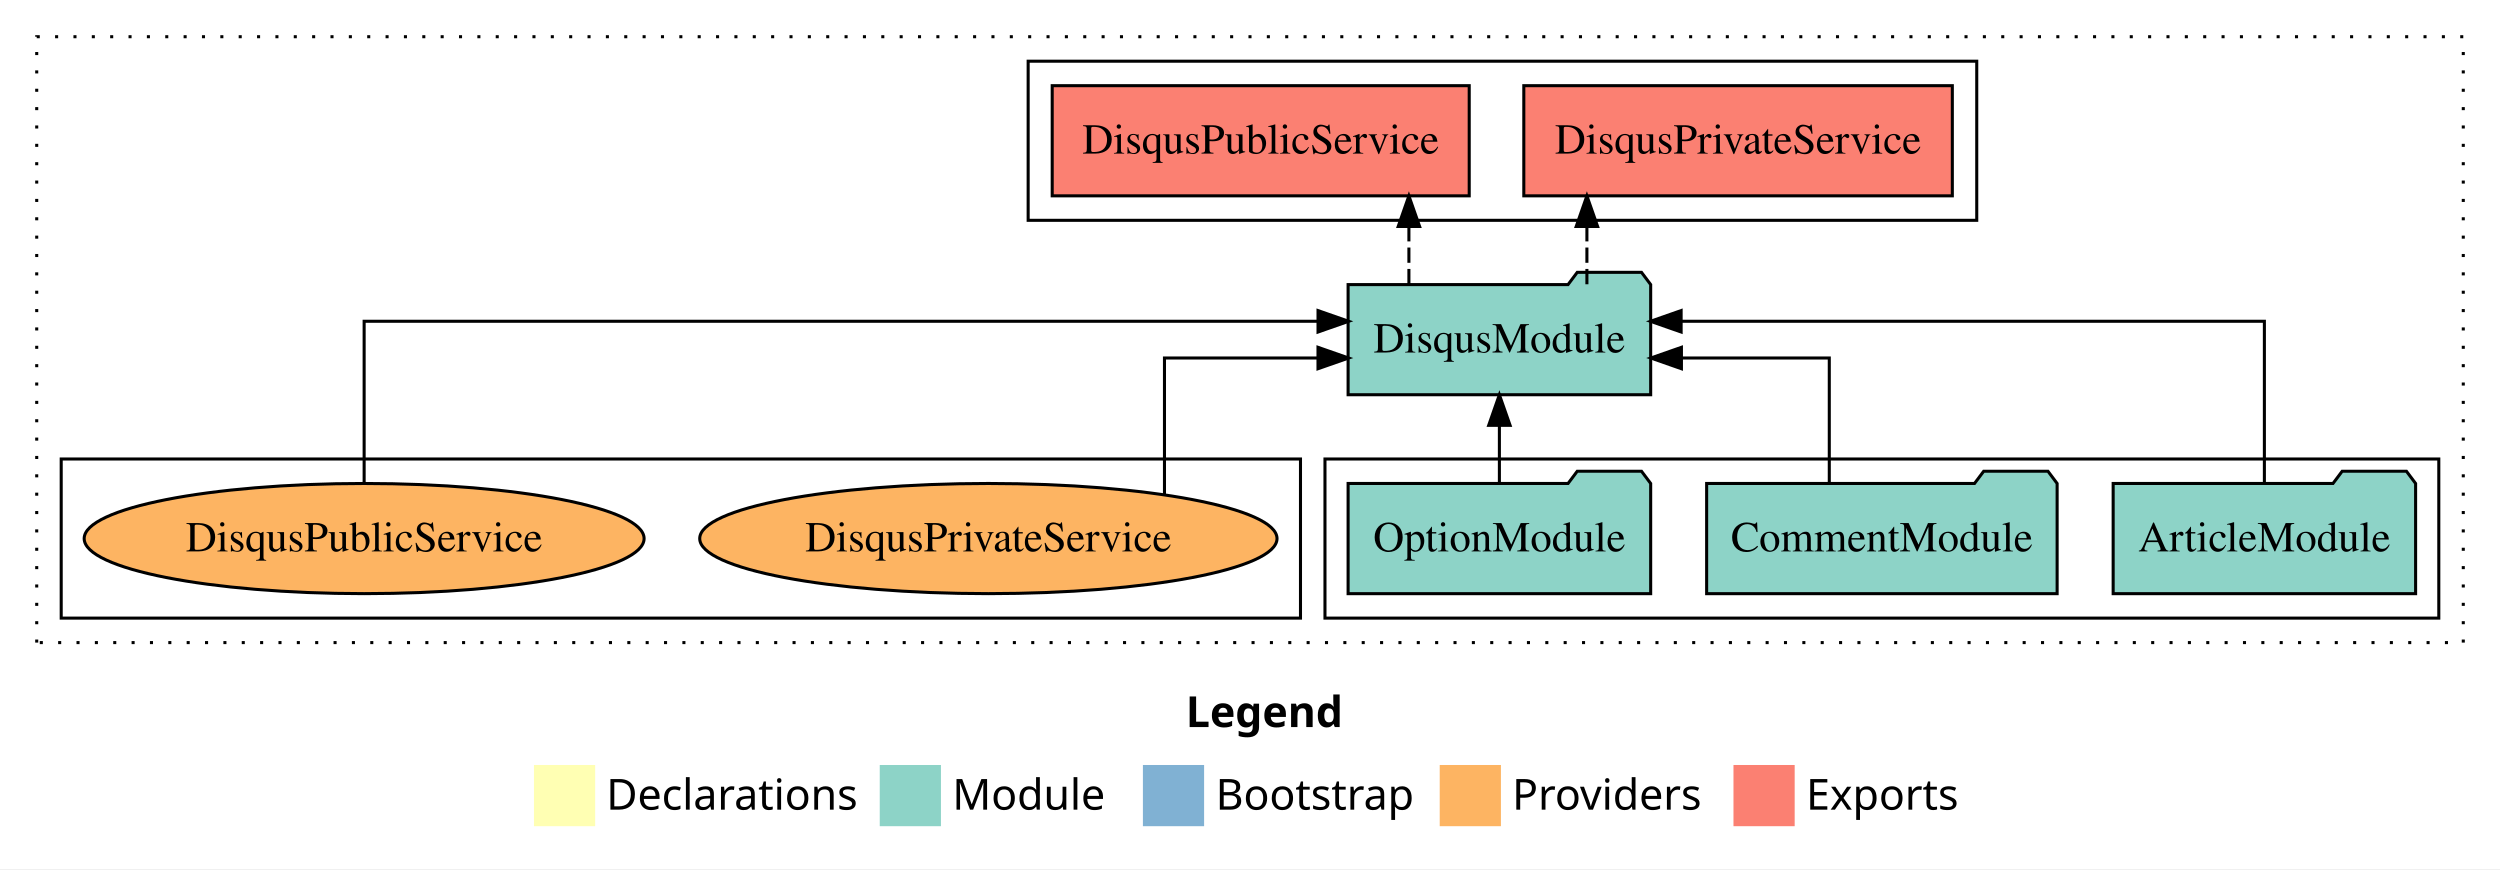
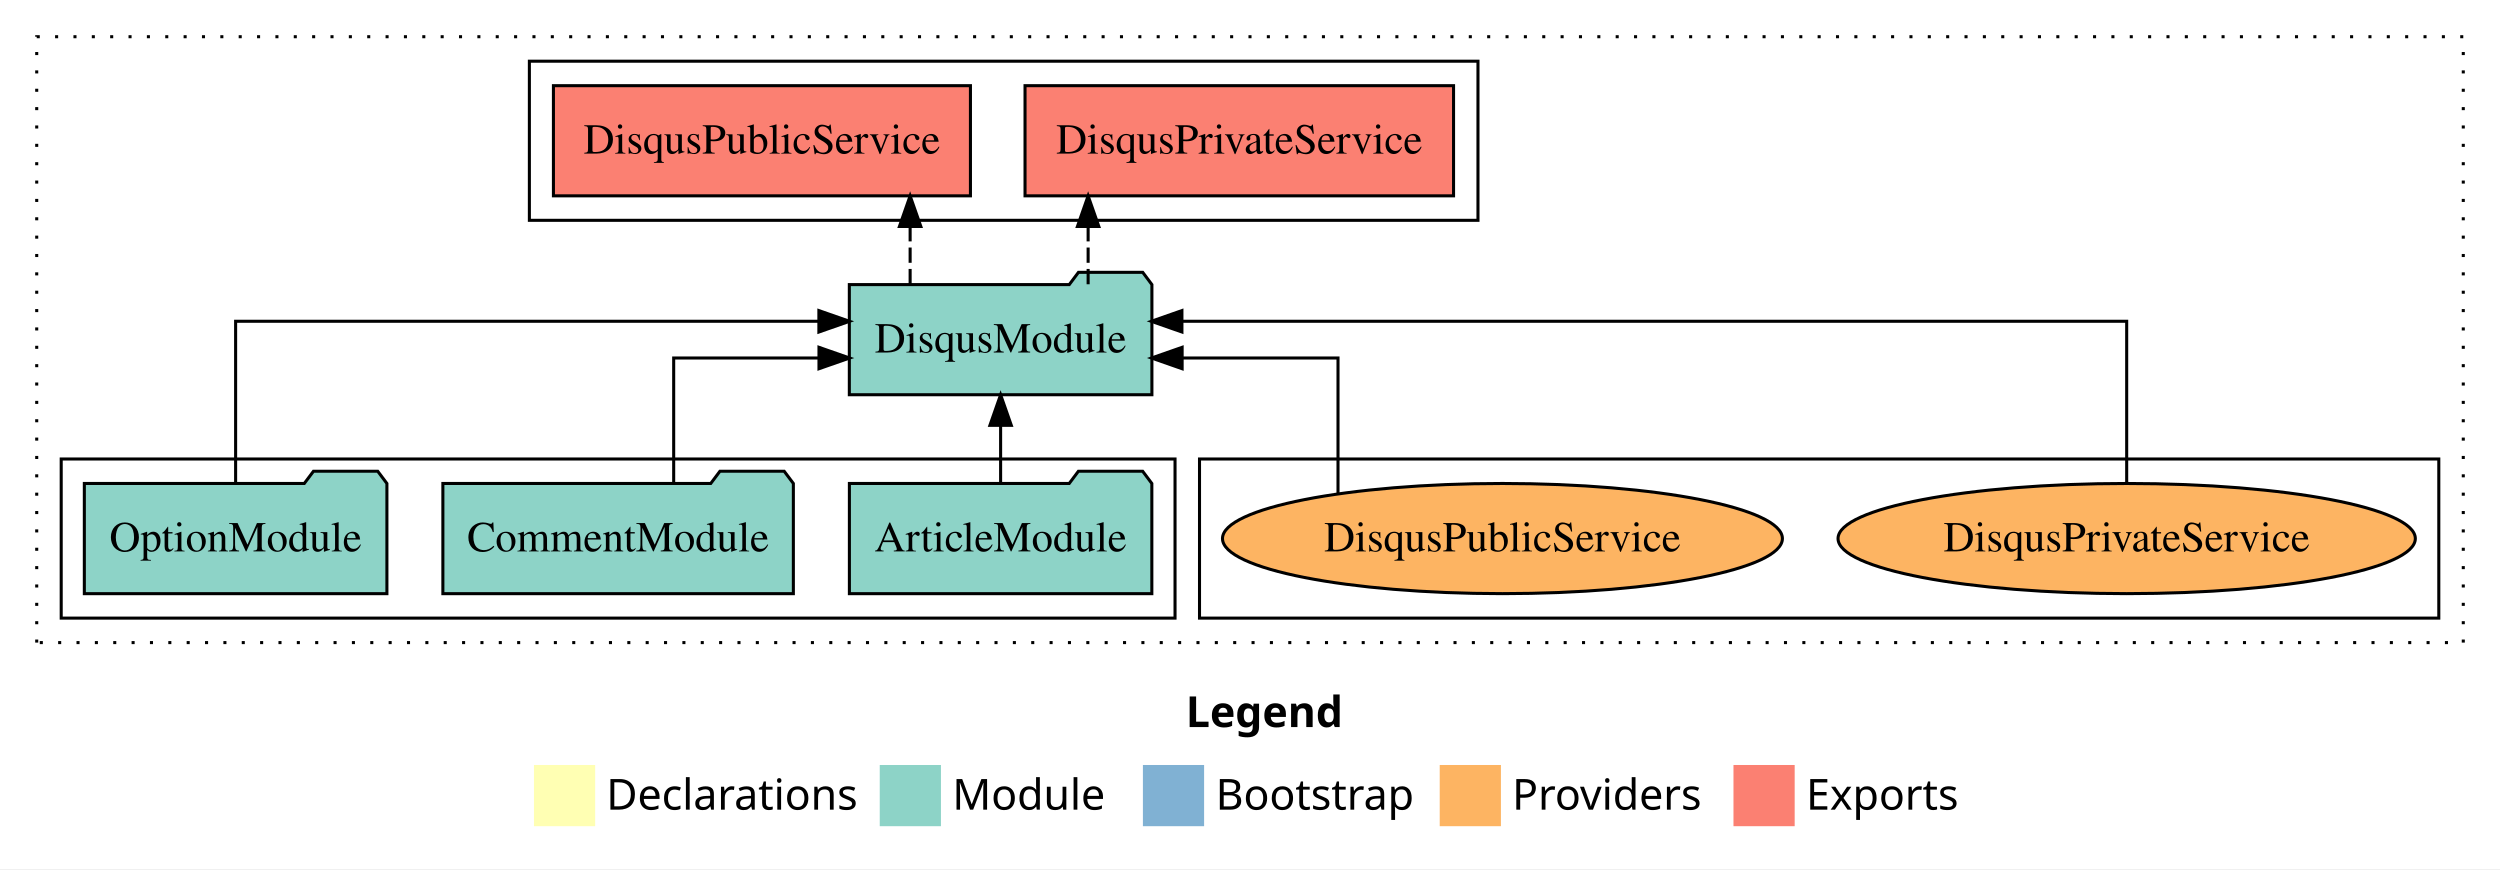
<svg xmlns="http://www.w3.org/2000/svg" width="817pt" height="284pt" viewBox="0.00 0.00 817.00 284.00">
  <g id="graph0" class="graph" transform="scale(1 1) rotate(0) translate(4 280)">
    <polygon fill="white" stroke="transparent" points="-4,4 -4,-280 813,-280 813,4 -4,4" />
    <text text-anchor="start" x="383.51" y="-42.4" font-family="Times-12" font-weight="bold" font-size="14.00">Legend</text>
    <polygon fill="#ffffb3" stroke="transparent" points="170.5,-10 170.5,-30 190.5,-30 190.5,-10 170.5,-10" />
    <text text-anchor="start" x="194.13" y="-15.4" font-family="Times-12" font-size="14.00">  Declarations</text>
    <polygon fill="#8dd3c7" stroke="transparent" points="283.5,-10 283.5,-30 303.5,-30 303.5,-10 283.5,-10" />
    <text text-anchor="start" x="307.23" y="-15.4" font-family="Times-12" font-size="14.00">  Module</text>
    <polygon fill="#80b1d3" stroke="transparent" points="369.5,-10 369.5,-30 389.5,-30 389.5,-10 369.5,-10" />
    <text text-anchor="start" x="393.28" y="-15.4" font-family="Times-12" font-size="14.00">  Bootstrap</text>
    <polygon fill="#fdb462" stroke="transparent" points="466.5,-10 466.5,-30 486.5,-30 486.5,-10 466.5,-10" />
    <text text-anchor="start" x="490.17" y="-15.4" font-family="Times-12" font-size="14.00">  Providers</text>
    <polygon fill="#fb8072" stroke="transparent" points="562.5,-10 562.5,-30 582.5,-30 582.5,-10 562.5,-10" />
    <text text-anchor="start" x="586.23" y="-15.4" font-family="Times-12" font-size="14.00">  Exports</text>
    <g id="clust1" class="cluster">
      <polygon fill="none" stroke="black" stroke-dasharray="1,5" points="8,-70 8,-268 801,-268 801,-70 8,-70" />
    </g>
+     <g id="clust6" class="cluster">
+       <polygon fill="none" stroke="black" points="388,-78 388,-130 793,-130 793,-78 388,-78" />
+     </g>
    <g id="clust4" class="cluster">
-       <polygon fill="none" stroke="black" points="332,-208 332,-260 642,-260 642,-208 332,-208" />
+       <polygon fill="none" stroke="black" points="169,-208 169,-260 479,-260 479,-208 169,-208" />
    </g>
    <g id="clust3" class="cluster">
-       <polygon fill="none" stroke="black" points="429,-78 429,-130 793,-130 793,-78 429,-78" />
-     </g>
-     <g id="clust6" class="cluster">
-       <polygon fill="none" stroke="black" points="16,-78 16,-130 421,-130 421,-78 16,-78" />
+       <polygon fill="none" stroke="black" points="16,-78 16,-130 380,-130 380,-78 16,-78" />
    </g>
    <g id="node1" class="node">
-       <polygon fill="#8dd3c7" stroke="black" points="785.42,-122 782.42,-126 761.42,-126 758.42,-122 686.58,-122 686.58,-86 785.42,-86 785.42,-122" />
-       <text text-anchor="middle" x="736" y="-99.8" font-family="Times,serif" font-size="14.00">ArticleModule</text>
+       <polygon fill="#8dd3c7" stroke="black" points="372.42,-122 369.42,-126 348.42,-126 345.42,-122 273.58,-122 273.58,-86 372.42,-86 372.42,-122" />
+       <text text-anchor="middle" x="323" y="-99.8" font-family="Times,serif" font-size="14.00">ArticleModule</text>
    </g>
    <g id="node4" class="node">
-       <polygon fill="#8dd3c7" stroke="black" points="535.44,-187 532.44,-191 511.44,-191 508.44,-187 436.56,-187 436.56,-151 535.44,-151 535.44,-187" />
-       <text text-anchor="middle" x="486" y="-164.8" font-family="Times,serif" font-size="14.00">DisqusModule</text>
+       <polygon fill="#8dd3c7" stroke="black" points="372.44,-187 369.44,-191 348.44,-191 345.44,-187 273.56,-187 273.56,-151 372.44,-151 372.44,-187" />
+       <text text-anchor="middle" x="323" y="-164.8" font-family="Times,serif" font-size="14.00">DisqusModule</text>
    </g>
    <g id="edge1" class="edge">
-       <path fill="none" stroke="black" d="M736,-122.28C736,-143.32 736,-175 736,-175 736,-175 545.39,-175 545.39,-175" />
-       <polygon fill="black" stroke="black" points="545.39,-171.5 535.39,-175 545.39,-178.5 545.39,-171.5" />
+       <path fill="none" stroke="black" d="M323,-122.11C323,-122.11 323,-140.99 323,-140.99" />
+       <polygon fill="black" stroke="black" points="319.5,-140.99 323,-150.99 326.5,-140.99 319.5,-140.99" />
    </g>
    <g id="node2" class="node">
-       <polygon fill="#8dd3c7" stroke="black" points="668.27,-122 665.27,-126 644.27,-126 641.27,-122 553.73,-122 553.73,-86 668.27,-86 668.27,-122" />
-       <text text-anchor="middle" x="611" y="-99.8" font-family="Times,serif" font-size="14.00">CommentModule</text>
+       <polygon fill="#8dd3c7" stroke="black" points="255.27,-122 252.27,-126 231.27,-126 228.27,-122 140.73,-122 140.73,-86 255.27,-86 255.27,-122" />
+       <text text-anchor="middle" x="198" y="-99.8" font-family="Times,serif" font-size="14.00">CommentModule</text>
    </g>
    <g id="edge2" class="edge">
-       <path fill="none" stroke="black" d="M593.81,-122.02C593.81,-139.37 593.81,-163 593.81,-163 593.81,-163 545.49,-163 545.49,-163" />
-       <polygon fill="black" stroke="black" points="545.49,-159.5 535.49,-163 545.49,-166.5 545.49,-159.5" />
+       <path fill="none" stroke="black" d="M216.16,-122.02C216.16,-139.37 216.16,-163 216.16,-163 216.16,-163 263.64,-163 263.64,-163" />
+       <polygon fill="black" stroke="black" points="263.64,-166.5 273.64,-163 263.64,-159.5 263.64,-166.5" />
    </g>
    <g id="node3" class="node">
-       <polygon fill="#8dd3c7" stroke="black" points="535.44,-122 532.44,-126 511.44,-126 508.44,-122 436.56,-122 436.56,-86 535.44,-86 535.44,-122" />
-       <text text-anchor="middle" x="486" y="-99.8" font-family="Times,serif" font-size="14.00">OptionModule</text>
+       <polygon fill="#8dd3c7" stroke="black" points="122.44,-122 119.44,-126 98.44,-126 95.44,-122 23.56,-122 23.56,-86 122.44,-86 122.44,-122" />
+       <text text-anchor="middle" x="73" y="-99.8" font-family="Times,serif" font-size="14.00">OptionModule</text>
    </g>
    <g id="edge3" class="edge">
-       <path fill="none" stroke="black" d="M486,-122.11C486,-122.11 486,-140.99 486,-140.99" />
-       <polygon fill="black" stroke="black" points="482.5,-140.99 486,-150.99 489.5,-140.99 482.5,-140.99" />
+       <path fill="none" stroke="black" d="M73,-122.28C73,-143.32 73,-175 73,-175 73,-175 263.61,-175 263.61,-175" />
+       <polygon fill="black" stroke="black" points="263.61,-178.5 273.61,-175 263.61,-171.5 263.61,-178.5" />
    </g>
    <g id="node5" class="node">
-       <polygon fill="#fb8072" stroke="black" points="634.02,-252 493.98,-252 493.98,-216 634.02,-216 634.02,-252" />
-       <text text-anchor="middle" x="564" y="-229.8" font-family="Times,serif" font-size="14.00">DisqusPrivateService </text>
+       <polygon fill="#fb8072" stroke="black" points="471.02,-252 330.98,-252 330.98,-216 471.02,-216 471.02,-252" />
+       <text text-anchor="middle" x="401" y="-229.8" font-family="Times,serif" font-size="14.00">DisqusPrivateService </text>
    </g>
    <g id="edge4" class="edge">
-       <path fill="none" stroke="black" stroke-dasharray="5,2" d="M514.6,-187.11C514.6,-187.11 514.6,-205.99 514.6,-205.99" />
-       <polygon fill="black" stroke="black" points="511.1,-205.99 514.6,-215.99 518.1,-205.99 511.1,-205.99" />
+       <path fill="none" stroke="black" stroke-dasharray="5,2" d="M351.6,-187.11C351.6,-187.11 351.6,-205.99 351.6,-205.99" />
+       <polygon fill="black" stroke="black" points="348.1,-205.99 351.6,-215.99 355.1,-205.99 348.1,-205.99" />
    </g>
    <g id="node6" class="node">
-       <polygon fill="#fb8072" stroke="black" points="476.14,-252 339.86,-252 339.86,-216 476.14,-216 476.14,-252" />
-       <text text-anchor="middle" x="408" y="-229.8" font-family="Times,serif" font-size="14.00">DisqusPublicService </text>
+       <polygon fill="#fb8072" stroke="black" points="313.14,-252 176.86,-252 176.86,-216 313.14,-216 313.14,-252" />
+       <text text-anchor="middle" x="245" y="-229.8" font-family="Times,serif" font-size="14.00">DisqusPublicService </text>
    </g>
    <g id="edge5" class="edge">
-       <path fill="none" stroke="black" stroke-dasharray="5,2" d="M456.43,-187.11C456.43,-187.11 456.43,-205.99 456.43,-205.99" />
-       <polygon fill="black" stroke="black" points="452.93,-205.99 456.43,-215.99 459.93,-205.99 452.93,-205.99" />
+       <path fill="none" stroke="black" stroke-dasharray="5,2" d="M293.43,-187.11C293.43,-187.11 293.43,-205.99 293.43,-205.99" />
+       <polygon fill="black" stroke="black" points="289.93,-205.99 293.43,-215.99 296.93,-205.99 289.93,-205.99" />
    </g>
    <g id="node7" class="node">
-       <ellipse fill="#fdb462" stroke="black" cx="319" cy="-104" rx="94.33" ry="18" />
-       <text text-anchor="middle" x="319" y="-99.8" font-family="Times,serif" font-size="14.00">DisqusPrivateService</text>
+       <ellipse fill="#fdb462" stroke="black" cx="691" cy="-104" rx="94.33" ry="18" />
+       <text text-anchor="middle" x="691" y="-99.8" font-family="Times,serif" font-size="14.00">DisqusPrivateService</text>
    </g>
    <g id="edge6" class="edge">
-       <path fill="none" stroke="black" d="M376.55,-118.28C376.55,-135.74 376.55,-163 376.55,-163 376.55,-163 426.72,-163 426.72,-163" />
-       <polygon fill="black" stroke="black" points="426.72,-166.5 436.72,-163 426.72,-159.5 426.72,-166.5" />
+       <path fill="none" stroke="black" d="M691,-122.28C691,-143.32 691,-175 691,-175 691,-175 382.25,-175 382.25,-175" />
+       <polygon fill="black" stroke="black" points="382.25,-171.5 372.25,-175 382.25,-178.5 382.25,-171.5" />
    </g>
    <g id="node8" class="node">
-       <ellipse fill="#fdb462" stroke="black" cx="115" cy="-104" rx="91.49" ry="18" />
-       <text text-anchor="middle" x="115" y="-99.8" font-family="Times,serif" font-size="14.00">DisqusPublicService</text>
+       <ellipse fill="#fdb462" stroke="black" cx="487" cy="-104" rx="91.49" ry="18" />
+       <text text-anchor="middle" x="487" y="-99.8" font-family="Times,serif" font-size="14.00">DisqusPublicService</text>
    </g>
    <g id="edge7" class="edge">
-       <path fill="none" stroke="black" d="M115,-122.28C115,-143.32 115,-175 115,-175 115,-175 426.73,-175 426.73,-175" />
-       <polygon fill="black" stroke="black" points="426.73,-178.5 436.73,-175 426.73,-171.5 426.73,-178.5" />
+       <path fill="none" stroke="black" d="M433.26,-118.58C433.26,-136.06 433.26,-163 433.26,-163 433.26,-163 382.32,-163 382.32,-163" />
+       <polygon fill="black" stroke="black" points="382.32,-159.5 372.32,-163 382.32,-166.5 382.32,-159.5" />
    </g>
  </g>
</svg>
